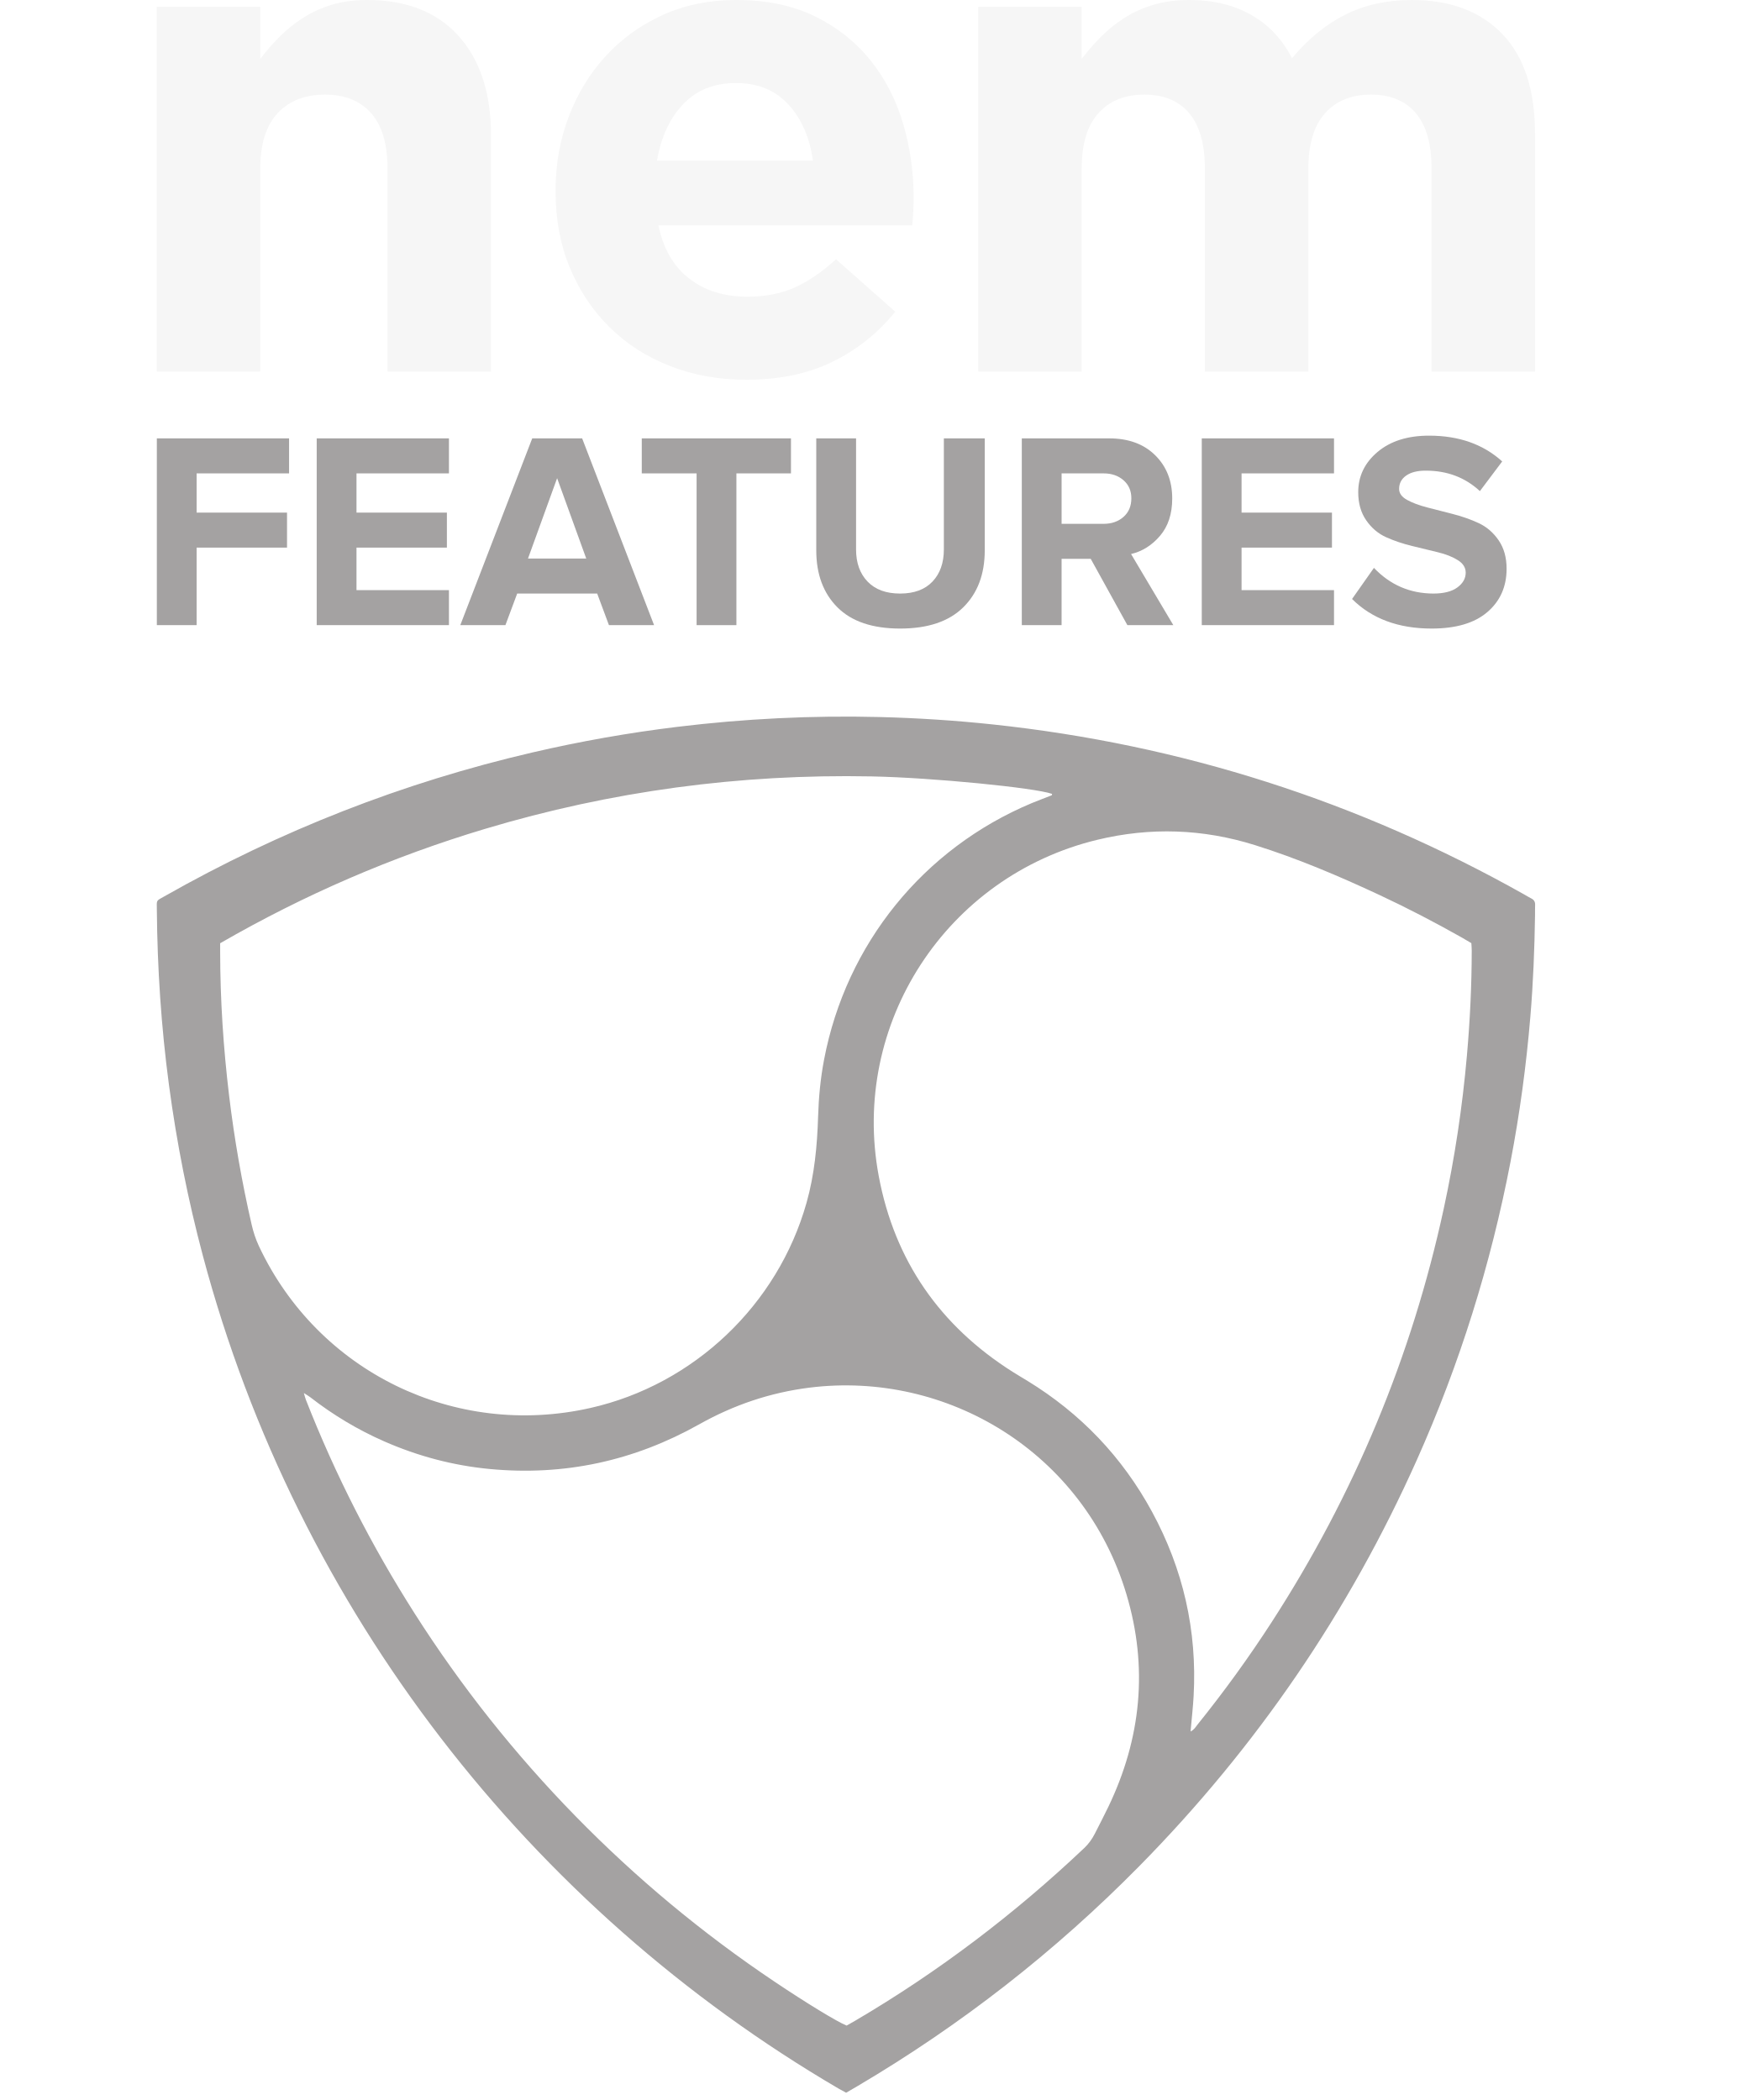
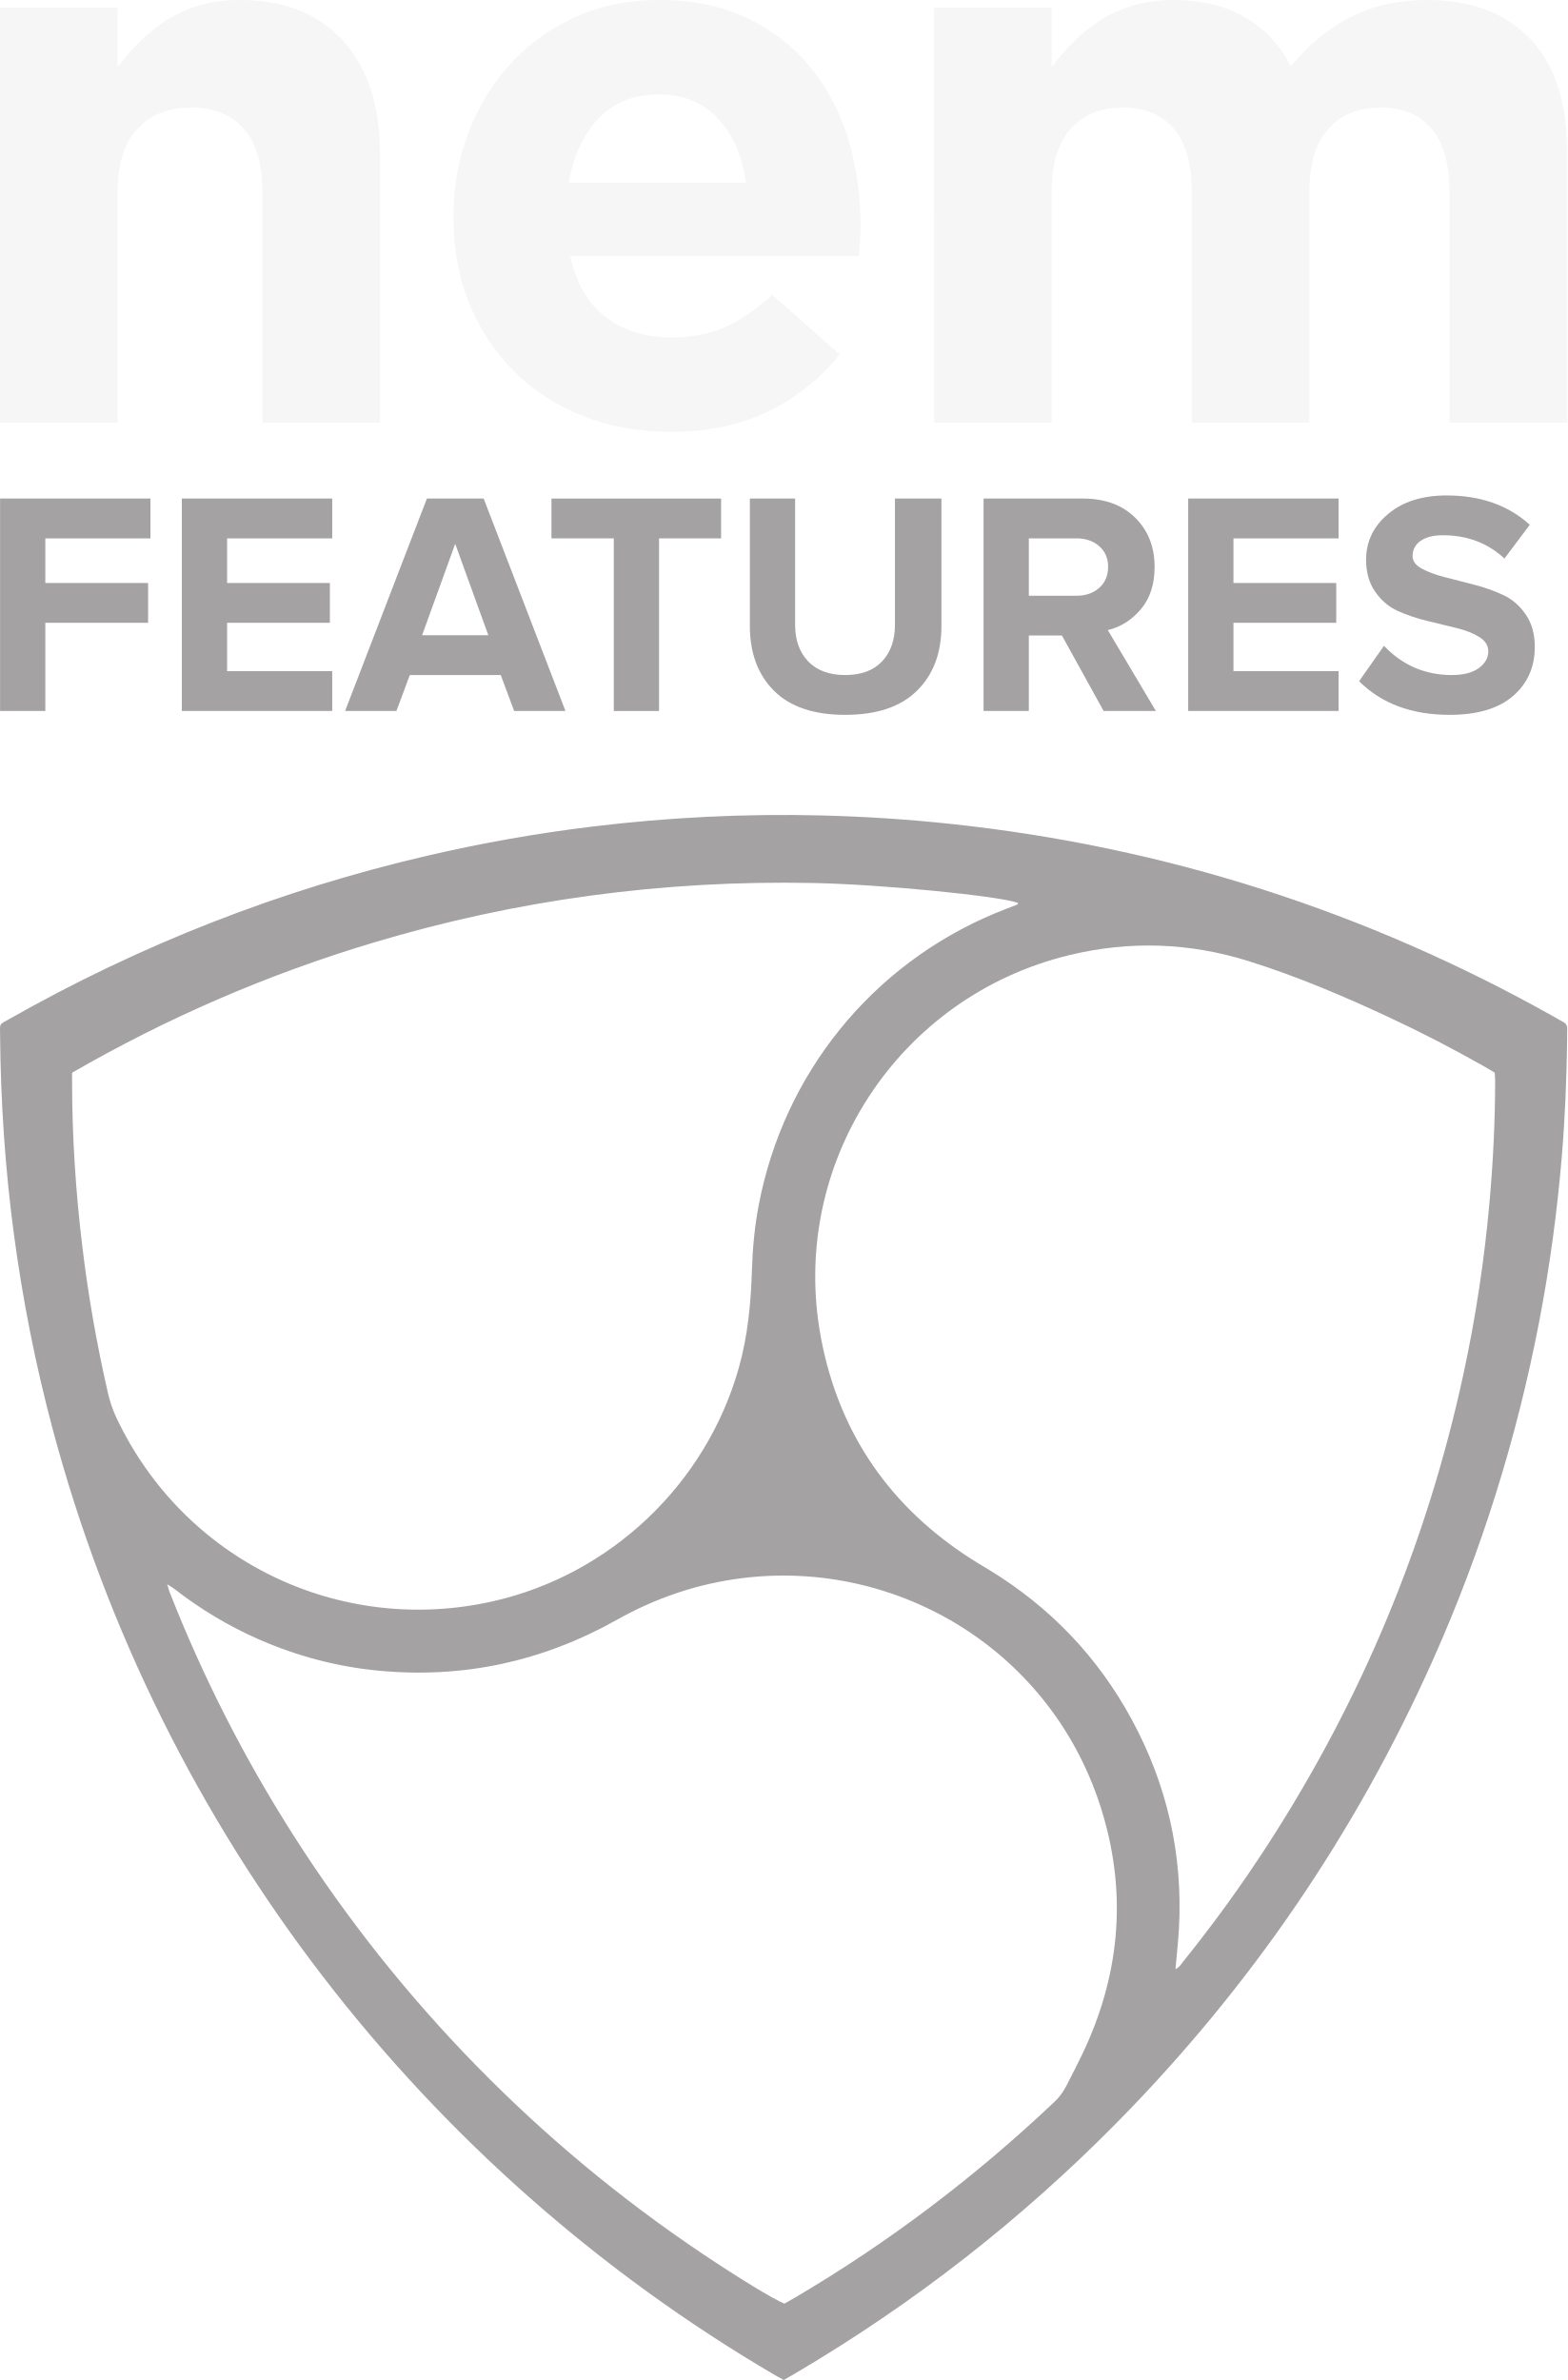
- <svg xmlns="http://www.w3.org/2000/svg" version="1.1" id="Layer_1" x="0px" y="0px" width="250px" height="300px" viewBox="0 0 250 300" enable-background="new 0 0 250 300" xml:space="preserve">
+ <svg xmlns="http://www.w3.org/2000/svg" version="1.1" id="Layer_1" x="0px" y="0px" width="196.858px" height="298.96px" viewBox="22.39 0 196.858 298.96" enable-background="new 22.39 0 196.858 298.96" xml:space="preserve">
  <g>
    <g>
      <path fill="#F6F6F6" d="M22.39,0.972h14.778v7.449c0.842-1.109,1.766-2.171,2.771-3.183c1.004-1.011,2.122-1.908,3.354-2.692    c1.23-0.784,2.592-1.403,4.083-1.861C48.867,0.229,50.551,0,52.432,0c5.638,0,9.997,1.718,13.076,5.153    c3.078,3.436,4.618,8.167,4.618,14.194v33.736H55.349V24.085c0-3.491-0.778-6.127-2.333-7.904    c-1.556-1.778-3.76-2.668-6.611-2.668c-2.852,0-5.104,0.89-6.757,2.668c-1.652,1.777-2.479,4.413-2.479,7.904v28.998H22.39V0.972z    " />
-       <path fill="#F6F6F6" d="M106.57,54.249c-3.888,0-7.503-0.649-10.84-1.944c-3.339-1.296-6.222-3.143-8.653-5.542    c-2.431-2.397-4.327-5.233-5.688-8.507c-1.361-3.272-2.042-6.918-2.042-10.937v-0.194c0-3.694,0.632-7.194,1.896-10.499    c1.264-3.306,3.029-6.189,5.299-8.653c2.268-2.463,4.974-4.407,8.118-5.833C97.803,0.714,101.286,0,105.112,0    c4.342,0,8.101,0.778,11.277,2.333c3.175,1.556,5.817,3.646,7.924,6.271c2.105,2.625,3.661,5.639,4.667,9.041    c1.004,3.403,1.507,6.952,1.507,10.646c0,0.583-0.017,1.2-0.049,1.847c-0.034,0.649-0.082,1.329-0.146,2.042H94.029    c0.712,3.37,2.187,5.915,4.423,7.632c2.236,1.718,5.007,2.576,8.313,2.576c2.462,0,4.667-0.42,6.611-1.264    c1.945-0.842,3.953-2.203,6.028-4.083l8.458,7.486c-2.464,3.047-5.444,5.429-8.944,7.146    C115.417,53.39,111.3,54.249,106.57,54.249z M116.098,22.944c-0.454-3.305-1.621-5.979-3.5-8.021    c-1.881-2.042-4.375-3.063-7.486-3.063c-3.111,0-5.624,1.006-7.535,3.014c-1.912,2.01-3.16,4.7-3.743,8.069H116.098z" />
-       <path fill="#F6F6F6" d="M139.708,0.972h14.778v7.449c0.842-1.109,1.766-2.171,2.771-3.183c1.004-1.011,2.122-1.908,3.354-2.692    c1.23-0.784,2.608-1.403,4.132-1.861C166.265,0.229,167.967,0,169.847,0c3.435,0,6.4,0.718,8.896,2.154    c2.495,1.437,4.424,3.492,5.785,6.169c2.268-2.74,4.796-4.814,7.583-6.218C194.897,0.702,198.073,0,201.639,0    c5.508,0,9.819,1.621,12.93,4.861c3.111,3.242,4.667,8.006,4.667,14.292v33.93h-14.778V24.085c0-3.491-0.746-6.127-2.236-7.904    c-1.492-1.778-3.631-2.668-6.417-2.668c-2.788,0-4.975,0.89-6.563,2.668c-1.589,1.777-2.382,4.413-2.382,7.904v28.998h-14.777    V24.085c0-3.491-0.746-6.127-2.236-7.904c-1.492-1.778-3.631-2.668-6.417-2.668c-2.788,0-4.975,0.89-6.563,2.668    c-1.589,1.777-2.382,4.413-2.382,7.904v28.998h-14.778V0.972z" />
+       <path fill="#F6F6F6" d="M106.57,54.249c-3.888,0-7.503-0.649-10.84-1.944c-3.339-1.296-6.222-3.143-8.653-5.542    c-2.431-2.397-4.327-5.233-5.688-8.507c-1.361-3.272-2.042-6.918-2.042-10.937v-0.194c0-3.694,0.632-7.194,1.896-10.499    c1.264-3.306,3.029-6.189,5.299-8.653C88.81,5.51,91.516,3.566,94.66,2.14C97.803,0.714,101.286,0,105.112,0    c4.342,0,8.101,0.778,11.277,2.333c3.176,1.556,5.817,3.646,7.924,6.271c2.105,2.625,3.662,5.639,4.668,9.041    c1.004,3.403,1.506,6.952,1.506,10.646c0,0.583-0.016,1.2-0.049,1.847c-0.033,0.649-0.082,1.329-0.146,2.042H94.029    c0.712,3.37,2.187,5.915,4.423,7.632c2.236,1.718,5.007,2.576,8.313,2.576c2.462,0,4.667-0.42,6.611-1.264    c1.944-0.842,3.953-2.203,6.028-4.083l8.457,7.486c-2.463,3.047-5.443,5.429-8.943,7.146    C115.417,53.39,111.3,54.249,106.57,54.249z M116.098,22.944c-0.453-3.305-1.621-5.979-3.5-8.021    c-1.881-2.042-4.375-3.063-7.486-3.063c-3.111,0-5.624,1.006-7.535,3.014c-1.912,2.01-3.16,4.7-3.743,8.069L116.098,22.944    L116.098,22.944z" />
+       <path fill="#F6F6F6" d="M139.708,0.972h14.778v7.449c0.842-1.109,1.766-2.171,2.771-3.183c1.004-1.011,2.122-1.908,3.354-2.692    c1.229-0.784,2.607-1.403,4.132-1.861C166.266,0.229,167.967,0,169.848,0c3.435,0,6.399,0.718,8.896,2.154    c2.495,1.437,4.424,3.492,5.784,6.169c2.269-2.74,4.797-4.814,7.584-6.218C194.896,0.702,198.073,0,201.639,0    c5.508,0,9.819,1.621,12.93,4.861c3.111,3.242,4.668,8.006,4.668,14.292v33.93h-14.778V24.085c0-3.491-0.746-6.127-2.235-7.904    c-1.492-1.778-3.632-2.668-6.418-2.668c-2.787,0-4.975,0.89-6.562,2.668c-1.59,1.777-2.383,4.413-2.383,7.904v28.998h-14.776    V24.085c0-3.491-0.746-6.127-2.235-7.904c-1.492-1.778-3.632-2.668-6.418-2.668c-2.787,0-4.975,0.89-6.562,2.668    c-1.59,1.777-2.383,4.413-2.383,7.904v28.998h-14.777L139.708,0.972L139.708,0.972z" />
    </g>
    <g>
-       <path fill="#A4A2A2" d="M22.4,89.305v-26.68h18.887v5H28.083v5.605h12.91v5h-12.91v11.074H22.4z" />
-       <path fill="#A4A2A2" d="M45.232,89.305v-26.68h18.887v5H50.915v5.605h12.91v5h-12.91v6.074h13.203v5H45.232z" />
+       <path fill="#A4A2A2" d="M22.4,89.305v-26.68h18.887v5H28.083v5.605h12.91v5h-12.91v11.074L22.4,89.305L22.4,89.305z" />
+       <path fill="#A4A2A2" d="M45.232,89.305v-26.68h18.887v5H50.915v5.605h12.91v5h-12.91v6.074h13.203v5L45.232,89.305L45.232,89.305z    " />
      <path fill="#A4A2A2" d="M65.74,89.305l10.273-26.68h7.129l10.273,26.68H86.97l-1.68-4.512H73.865l-1.68,4.512H65.74z     M75.408,79.794h8.32l-4.16-11.484L75.408,79.794z" />
      <path fill="#A4A2A2" d="M91.658,67.626v-5h21.309v5h-7.793v21.68H99.49v-21.68H91.658z" />
-       <path fill="#A4A2A2" d="M116.58,78.622V62.626h5.684v15.868c0,1.917,0.547,3.446,1.643,4.588s2.644,1.712,4.646,1.712    c2.001,0,3.544-0.57,4.626-1.712c1.083-1.142,1.624-2.671,1.624-4.588V62.626h5.84v15.996c0,3.411-1.026,6.126-3.077,8.145    s-5.052,3.027-9.003,3.027c-3.951,0-6.937-1.009-8.955-3.027C117.589,84.748,116.58,82.033,116.58,78.622z" />
-       <path fill="#A4A2A2" d="M145.935,89.305v-26.68h12.48c2.747,0,4.935,0.801,6.562,2.402c1.627,1.602,2.441,3.665,2.441,6.191    c0,2.188-0.58,3.962-1.738,5.322c-1.159,1.36-2.539,2.229-4.141,2.607l6.035,10.156h-6.562l-5.234-9.473h-4.16v9.473H145.935z     M151.619,74.833h5.996c1.146,0,2.093-0.329,2.842-0.986c0.749-0.657,1.123-1.546,1.123-2.666c0-1.067-0.375-1.927-1.123-2.578    c-0.749-0.651-1.696-0.977-2.842-0.977h-5.996V74.833z" />
-       <path fill="#A4A2A2" d="M171.638,89.305v-26.68h18.887v5h-13.203v5.605h12.91v5h-12.91v6.074h13.203v5H171.638z" />
-       <path fill="#A4A2A2" d="M193.103,85.569l3.125-4.444c2.317,2.434,5.143,3.656,8.477,3.669c1.497,0,2.643-0.291,3.438-0.875    c0.794-0.583,1.191-1.287,1.191-2.113c0-0.721-0.378-1.317-1.133-1.789s-1.693-0.844-2.812-1.116    c-1.12-0.272-2.354-0.572-3.701-0.9c-1.348-0.327-2.587-0.746-3.72-1.256s-2.08-1.313-2.842-2.411    c-0.762-1.097-1.143-2.437-1.143-4.018c0-2.284,0.921-4.202,2.764-5.754c1.842-1.551,4.293-2.326,7.354-2.326    c4.259,0,7.74,1.228,10.445,3.683l-3.185,4.24c-2.101-1.948-4.67-2.923-7.709-2.923c-0.026,0-0.046,0-0.059,0    c-1.172,0-2.093,0.235-2.764,0.706c-0.671,0.471-1.006,1.105-1.006,1.905c0,0.632,0.385,1.157,1.153,1.576    c0.77,0.42,1.715,0.773,2.838,1.062s2.351,0.604,3.682,0.945s2.565,0.777,3.702,1.307c1.136,0.529,2.083,1.346,2.84,2.45    s1.136,2.456,1.136,4.057c0,2.558-0.915,4.623-2.745,6.194s-4.482,2.356-7.958,2.356    C199.717,89.794,195.928,88.385,193.103,85.569z" />
+       <path fill="#A4A2A2" d="M116.58,78.622V62.626h5.684v15.868c0,1.917,0.547,3.446,1.644,4.588c1.096,1.142,2.644,1.712,4.646,1.712    s3.545-0.57,4.627-1.712s1.623-2.671,1.623-4.588V62.626h5.84v15.996c0,3.411-1.025,6.126-3.076,8.145s-5.053,3.027-9.004,3.027    s-6.937-1.009-8.955-3.027C117.589,84.748,116.58,82.033,116.58,78.622z" />
+       <path fill="#A4A2A2" d="M145.936,89.305v-26.68h12.479c2.747,0,4.935,0.801,6.562,2.402c1.627,1.602,2.441,3.665,2.441,6.191    c0,2.188-0.58,3.962-1.738,5.322s-2.539,2.229-4.141,2.607l6.035,10.156h-6.562l-5.234-9.473h-4.159v9.473h-5.683V89.305z     M151.619,74.833h5.996c1.146,0,2.093-0.329,2.842-0.986c0.749-0.657,1.123-1.546,1.123-2.666c0-1.067-0.375-1.927-1.123-2.578    c-0.749-0.651-1.695-0.977-2.842-0.977h-5.996V74.833z" />
+       <path fill="#A4A2A2" d="M171.639,89.305v-26.68h18.887v5h-13.203v5.605h12.91v5h-12.91v6.074h13.203v5L171.639,89.305    L171.639,89.305z" />
+       <path fill="#A4A2A2" d="M193.104,85.569l3.125-4.444c2.316,2.434,5.143,3.656,8.477,3.669c1.497,0,2.643-0.291,3.438-0.875    c0.795-0.583,1.191-1.287,1.191-2.113c0-0.721-0.378-1.317-1.133-1.789c-0.756-0.472-1.693-0.844-2.812-1.116    s-2.354-0.572-3.701-0.9c-1.348-0.327-2.586-0.746-3.72-1.256c-1.133-0.51-2.079-1.313-2.842-2.411    c-0.762-1.097-1.144-2.437-1.144-4.018c0-2.284,0.922-4.202,2.765-5.754c1.842-1.551,4.293-2.326,7.354-2.326    c4.258,0,7.739,1.228,10.444,3.683l-3.185,4.24c-2.102-1.948-4.67-2.923-7.709-2.923c-0.026,0-0.047,0-0.06,0    c-1.172,0-2.093,0.235-2.764,0.706c-0.671,0.471-1.006,1.105-1.006,1.905c0,0.632,0.385,1.157,1.153,1.576    c0.77,0.42,1.715,0.773,2.838,1.062s2.351,0.604,3.682,0.945c1.331,0.341,2.564,0.777,3.702,1.307    c1.136,0.529,2.083,1.346,2.84,2.45s1.136,2.456,1.136,4.057c0,2.558-0.915,4.623-2.744,6.194    c-1.83,1.571-4.482,2.356-7.959,2.356C199.717,89.794,195.928,88.385,193.104,85.569z" />
    </g>
-     <path fill="#A4A2A2" d="M120.847,298.96c-0.407-0.222-0.753-0.399-1.087-0.594c-43.983-25.757-77.239-68.154-90.774-118.93   c-2.141-8.033-3.748-16.172-4.851-24.414c-1.113-8.322-1.663-16.68-1.735-25.072c-0.012-1.443-0.142-1.209,1.093-1.91   c16.527-9.382,34.039-16.245,52.553-20.547c6.835-1.588,13.734-2.812,20.698-3.659c9.582-1.165,19.201-1.644,28.851-1.402   c5.405,0.136,10.799,0.484,16.178,1.057c26.967,2.875,52.257,10.981,75.89,24.275c0.341,0.192,0.672,0.405,1.023,0.577   c0.4,0.196,0.58,0.487,0.56,0.934c-0.022,0.469-0.003,0.94-0.01,1.41c-0.071,4.859-0.262,9.712-0.668,14.555   c-0.582,6.953-1.514,13.861-2.831,20.713c-2.828,14.716-7.27,28.929-13.383,42.612c-9.706,21.725-22.925,41.057-39.622,58.008   c-12.053,12.236-25.482,22.715-40.272,31.448C121.954,298.32,121.446,298.612,120.847,298.96z M31.443,134.75   c0,0.462,0,0.813,0,1.163c0.005,6.902,0.456,13.778,1.281,20.628c0.745,6.186,1.819,12.317,3.213,18.391   c0.246,1.072,0.578,2.095,1.049,3.098c8.433,17.948,27.973,27.492,47.349,23.106c14.775-3.345,26.743-14.731,30.854-29.305   c1.137-4.03,1.524-8.149,1.652-12.307c0.084-2.746,0.342-5.47,0.858-8.17c3.152-16.51,14.195-30.152,29.659-36.623   c0.866-0.363,1.751-0.682,2.623-1.031c0.124-0.049,0.322-0.065,0.263-0.291c-2.429-0.866-17.024-2.322-25.777-2.494   c-18.781-0.37-37.185,2.098-55.184,7.493C56.064,122.371,43.478,127.803,31.443,134.75z M170.037,247.354   c0.516-0.243,0.718-0.64,0.977-0.961c3.787-4.703,7.325-9.586,10.605-14.655c11.784-18.214,20.006-37.91,24.589-59.121   c1.557-7.207,2.654-14.481,3.299-21.826c0.439-4.998,0.684-10.004,0.687-15.022c0-0.346-0.035-0.692-0.054-1.035   c-0.487-0.287-0.921-0.551-1.362-0.801c-3.856-2.176-7.78-4.22-11.793-6.092c-5.786-2.7-11.655-5.198-17.756-7.111   c-7.426-2.328-14.928-2.587-22.496-0.762c-21.541,5.194-35.307,26.278-31.229,48.049c2.261,12.072,8.737,21.384,19.123,27.959   c0.695,0.44,1.405,0.855,2.107,1.284c7.588,4.644,13.534,10.862,17.782,18.674c4.467,8.216,6.476,17.007,5.959,26.354   C170.385,243.928,170.195,245.561,170.037,247.354z M120.915,289.368c0.385-0.218,0.828-0.46,1.262-0.716   c11.838-6.962,22.707-15.209,32.678-24.648c0.636-0.602,1.128-1.299,1.521-2.072c0.639-1.257,1.29-2.509,1.901-3.779   c4.718-9.806,5.729-19.967,2.599-30.411c-6.085-20.305-25.662-31.957-45.265-29.507c-5.601,0.7-10.843,2.483-15.73,5.229   c-9.342,5.248-19.304,7.41-29.964,6.391c-5.23-0.5-10.242-1.836-15.05-3.947c-3.786-1.662-7.302-3.776-10.565-6.313   c-0.227-0.176-0.483-0.316-0.906-0.59c0.14,0.466,0.198,0.724,0.293,0.967c4.187,10.683,9.374,20.858,15.539,30.534   c6.655,10.445,14.316,20.094,22.973,28.951c8.657,8.857,18.13,16.734,28.414,23.635   C115.139,286.128,119.523,288.805,120.915,289.368z" />
+     <path fill="#A4A2A2" d="M120.848,298.96c-0.408-0.222-0.754-0.399-1.088-0.594c-43.983-25.757-77.239-68.154-90.774-118.931   c-2.141-8.033-3.748-16.172-4.851-24.414c-1.113-8.321-1.663-16.68-1.735-25.071c-0.012-1.443-0.142-1.209,1.093-1.91   c16.527-9.382,34.039-16.245,52.553-20.547c6.835-1.588,13.734-2.812,20.698-3.659c9.582-1.165,19.201-1.644,28.852-1.402   c5.404,0.136,10.799,0.484,16.178,1.057c26.967,2.875,52.256,10.98,75.89,24.275c0.341,0.192,0.672,0.405,1.022,0.577   c0.4,0.196,0.58,0.487,0.561,0.934c-0.021,0.469-0.003,0.94-0.01,1.41c-0.071,4.859-0.262,9.712-0.668,14.555   c-0.582,6.953-1.514,13.861-2.832,20.713c-2.827,14.716-7.27,28.929-13.383,42.611c-9.705,21.726-22.924,41.058-39.621,58.009   c-12.053,12.235-25.482,22.715-40.272,31.448C121.954,298.32,121.445,298.611,120.848,298.96z M31.443,134.75   c0,0.462,0,0.813,0,1.163c0.005,6.902,0.456,13.778,1.281,20.628c0.745,6.186,1.819,12.316,3.213,18.391   c0.246,1.072,0.578,2.096,1.049,3.099c8.433,17.948,27.973,27.491,47.349,23.106c14.775-3.346,26.743-14.731,30.854-29.306   c1.137-4.03,1.523-8.149,1.651-12.308c0.084-2.746,0.343-5.469,0.858-8.17c3.152-16.51,14.195-30.151,29.658-36.623   c0.867-0.363,1.752-0.682,2.623-1.031c0.125-0.049,0.322-0.065,0.264-0.291c-2.43-0.866-17.023-2.322-25.777-2.494   c-18.781-0.37-37.185,2.098-55.184,7.493C56.064,122.371,43.478,127.803,31.443,134.75z M170.037,247.354   c0.516-0.242,0.718-0.64,0.977-0.961c3.787-4.703,7.325-9.586,10.605-14.654c11.783-18.215,20.006-37.91,24.589-59.121   c1.558-7.207,2.653-14.481,3.299-21.826c0.438-4.998,0.685-10.004,0.687-15.022c0-0.346-0.034-0.692-0.053-1.035   c-0.488-0.287-0.922-0.551-1.363-0.801c-3.855-2.176-7.779-4.22-11.793-6.092c-5.785-2.7-11.654-5.198-17.756-7.111   c-7.426-2.328-14.928-2.587-22.496-0.762c-21.541,5.194-35.307,26.278-31.229,48.05c2.262,12.071,8.737,21.383,19.123,27.959   c0.695,0.439,1.405,0.854,2.107,1.283c7.588,4.645,13.533,10.862,17.781,18.674c4.467,8.217,6.477,17.008,5.959,26.354   C170.385,243.928,170.195,245.561,170.037,247.354z M120.915,289.368c0.385-0.218,0.828-0.46,1.262-0.716   c11.839-6.963,22.707-15.209,32.679-24.648c0.636-0.602,1.127-1.299,1.521-2.072c0.64-1.257,1.29-2.509,1.901-3.779   c4.718-9.805,5.729-19.967,2.599-30.41c-6.085-20.305-25.662-31.957-45.265-29.508c-5.602,0.701-10.843,2.483-15.73,5.229   c-9.342,5.248-19.304,7.41-29.964,6.392c-5.23-0.5-10.242-1.836-15.05-3.947c-3.786-1.662-7.302-3.776-10.565-6.312   c-0.227-0.177-0.483-0.316-0.906-0.591c0.14,0.466,0.198,0.724,0.293,0.968c4.187,10.683,9.374,20.857,15.539,30.533   c6.655,10.445,14.316,20.094,22.973,28.951c8.657,8.857,18.13,16.734,28.414,23.635   C115.139,286.128,119.523,288.805,120.915,289.368z" />
  </g>
</svg>
